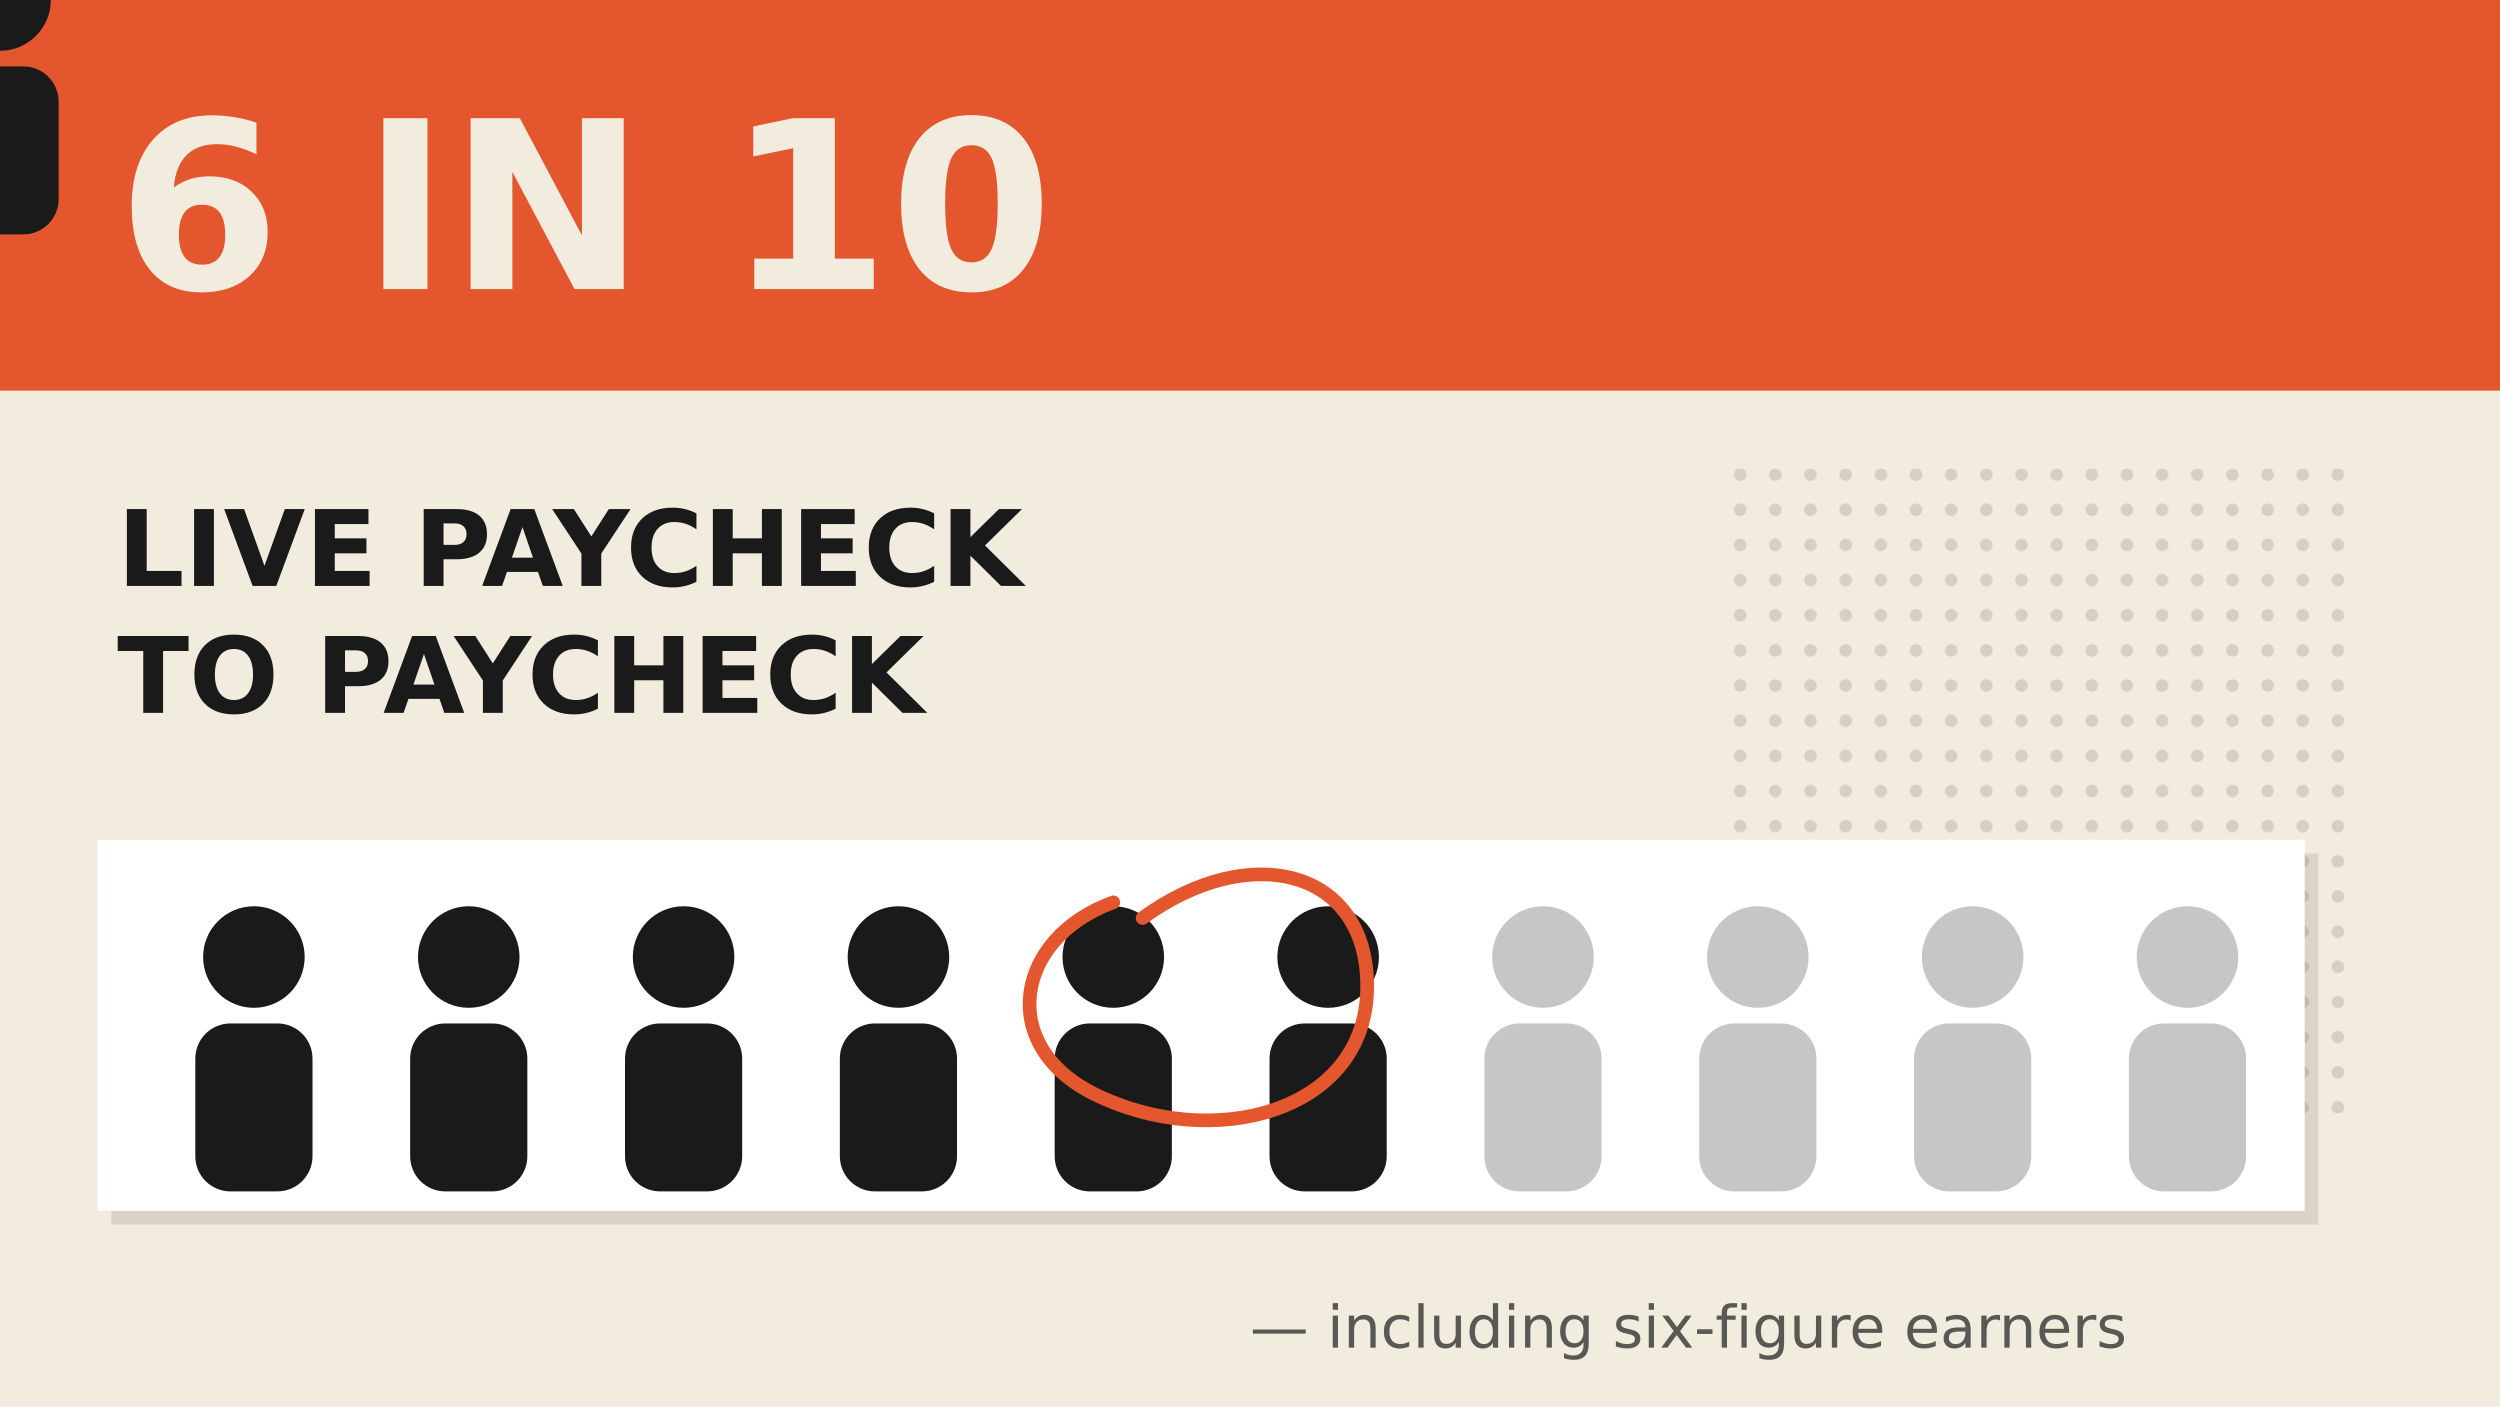
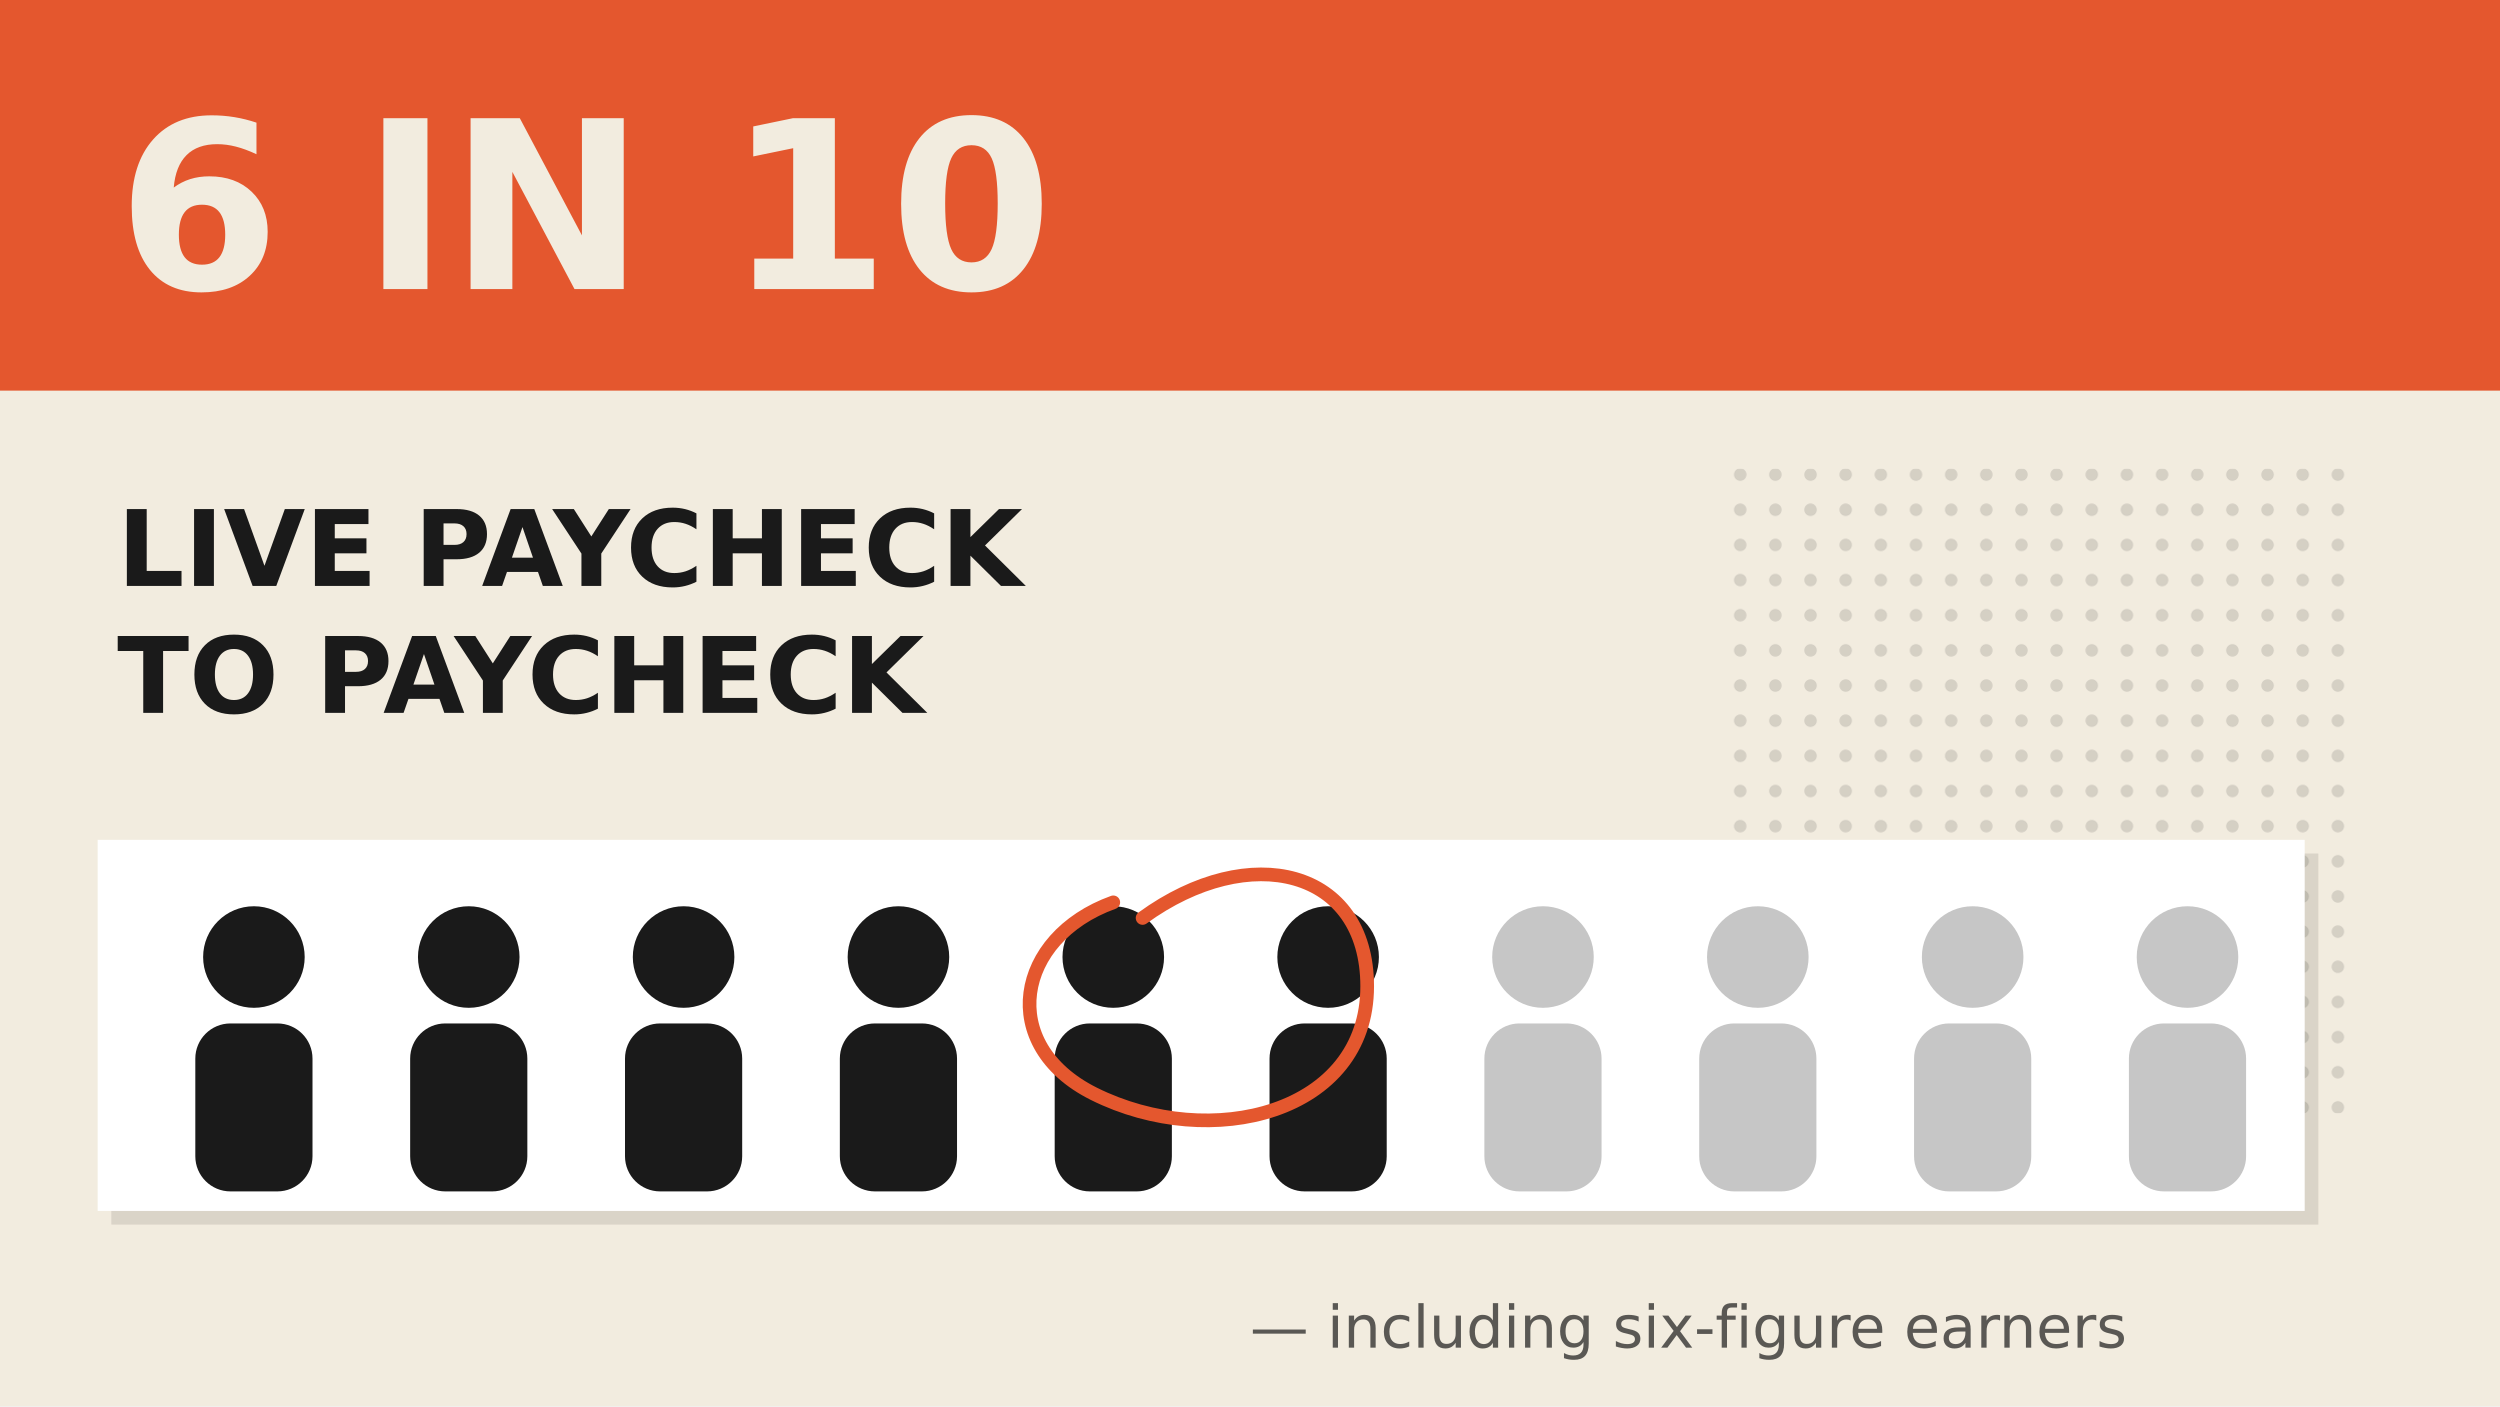
<svg xmlns="http://www.w3.org/2000/svg" width="1280" height="720" viewBox="0 0 1280 720">
  <defs>
    <pattern id="ht" width="18" height="18" patternUnits="userSpaceOnUse">
      <circle cx="9" cy="9" r="3.2" fill="#1A1A1A" opacity="0.14" />
    </pattern>
+     <g id="fig">
+       <circle cx="0" cy="0" r="26" fill="#1A1A1A" />
+       <rect x="-30" y="34" width="60" height="86" rx="18" fill="#1A1A1A" />
+     </g>
  </defs>
  <rect width="1280" height="720" fill="#F2ECDF" />
  <rect x="0" y="0" width="1280" height="200" fill="#E4572E" />
  <rect x="880" y="240" width="330" height="330" fill="url(#ht)" />
  <text x="60" y="148" font-family="DejaVu Sans" font-weight="bold" font-size="120" fill="#F2ECDF">6 IN 10</text>
  <text x="60" y="300" font-family="DejaVu Sans" font-weight="bold" font-size="54" fill="#1A1A1A">LIVE PAYCHECK</text>
  <text x="60" y="365" font-family="DejaVu Sans" font-weight="bold" font-size="54" fill="#1A1A1A">TO PAYCHECK</text>
  <g>
    <rect x="57" y="437" width="1130" height="190" fill="#241f1c" opacity="0.12" />
    <rect x="50" y="430" width="1130" height="190" fill="#FFFFFF" />
-   </g>
-   <g id="fig">
-     <circle cx="0" cy="0" r="26" fill="#1A1A1A" />
-     <rect x="-30" y="34" width="60" height="86" rx="18" fill="#1A1A1A" />
  </g>
  <use href="#fig" x="130" y="490" />
  <use href="#fig" x="240" y="490" />
  <use href="#fig" x="350" y="490" />
  <use href="#fig" x="460" y="490" />
  <use href="#fig" x="570" y="490" />
  <use href="#fig" x="680" y="490" />
  <g opacity="0.25">
    <use href="#fig" x="790" y="490" />
    <use href="#fig" x="900" y="490" />
    <use href="#fig" x="1010" y="490" />
    <use href="#fig" x="1120" y="490" />
  </g>
  <path d="M 585 470 C 640 430, 700 445, 700 505 C 700 570, 620 590, 560 560 C 510 535, 520 480, 570 462" fill="none" stroke="#E4572E" stroke-width="7" stroke-linecap="round" />
  <text x="640" y="690" font-family="DejaVu Sans" font-size="30" fill="#1A1A1A" opacity="0.7">— including six-figure earners</text>
</svg>
